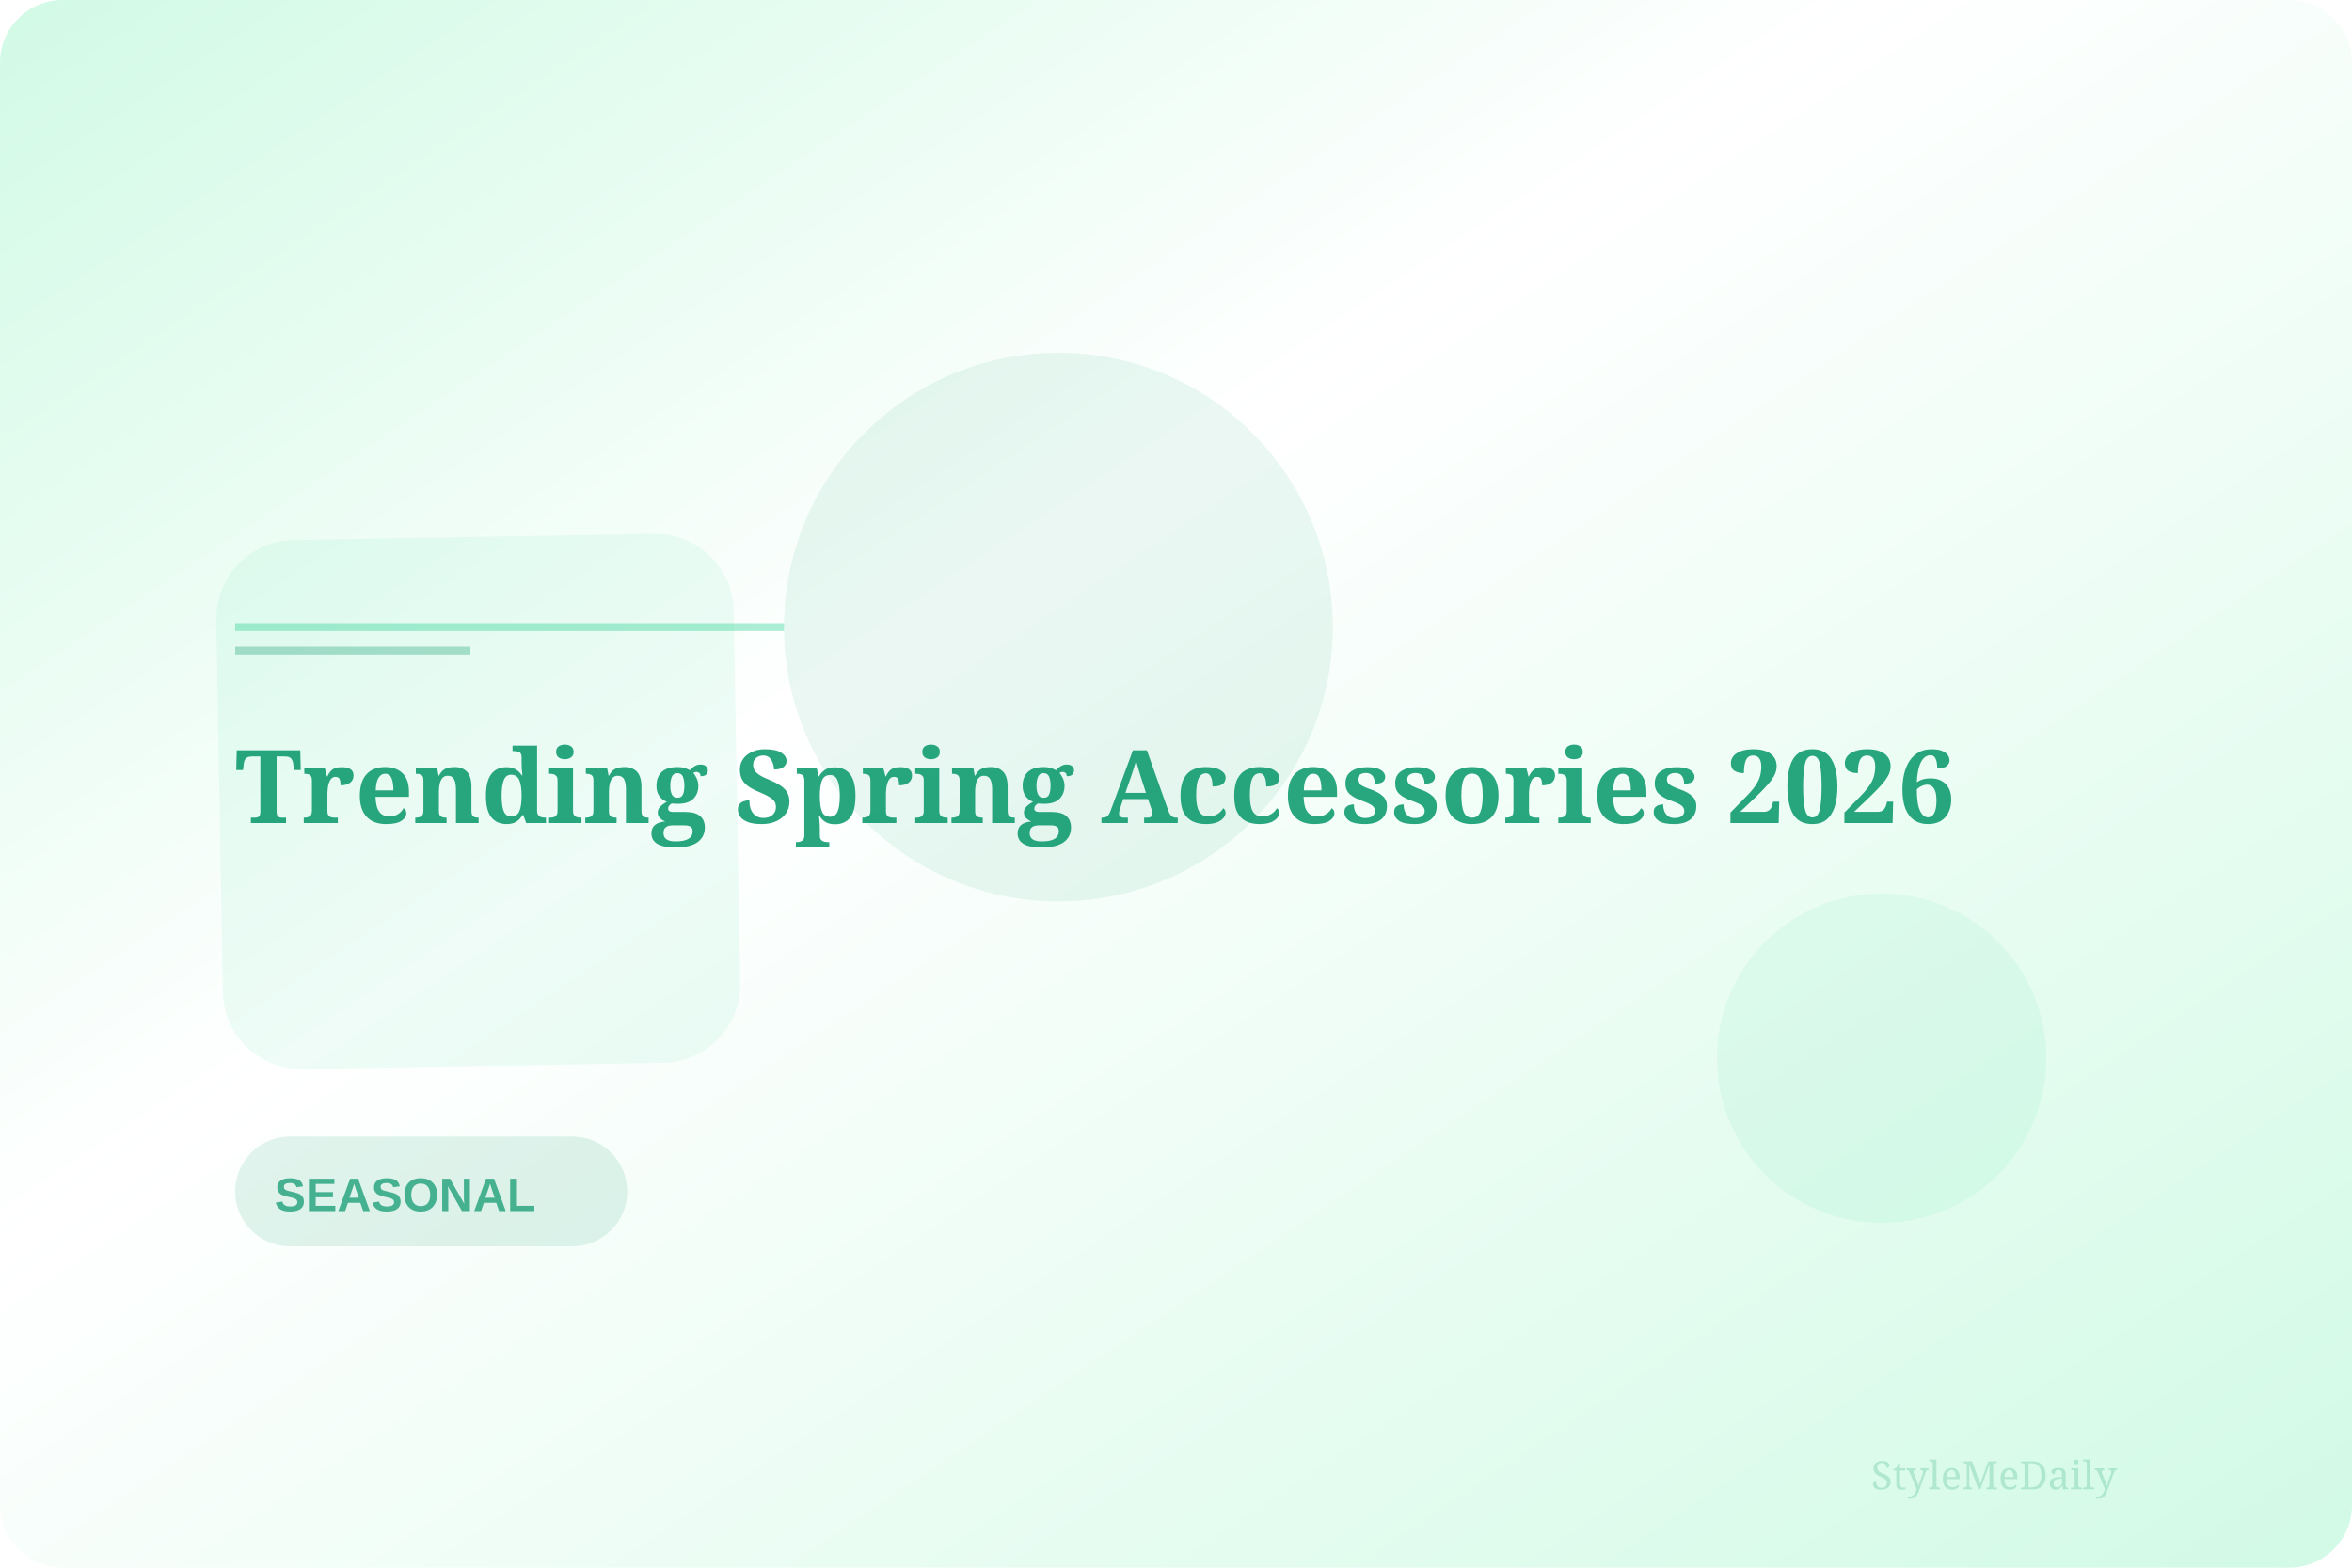
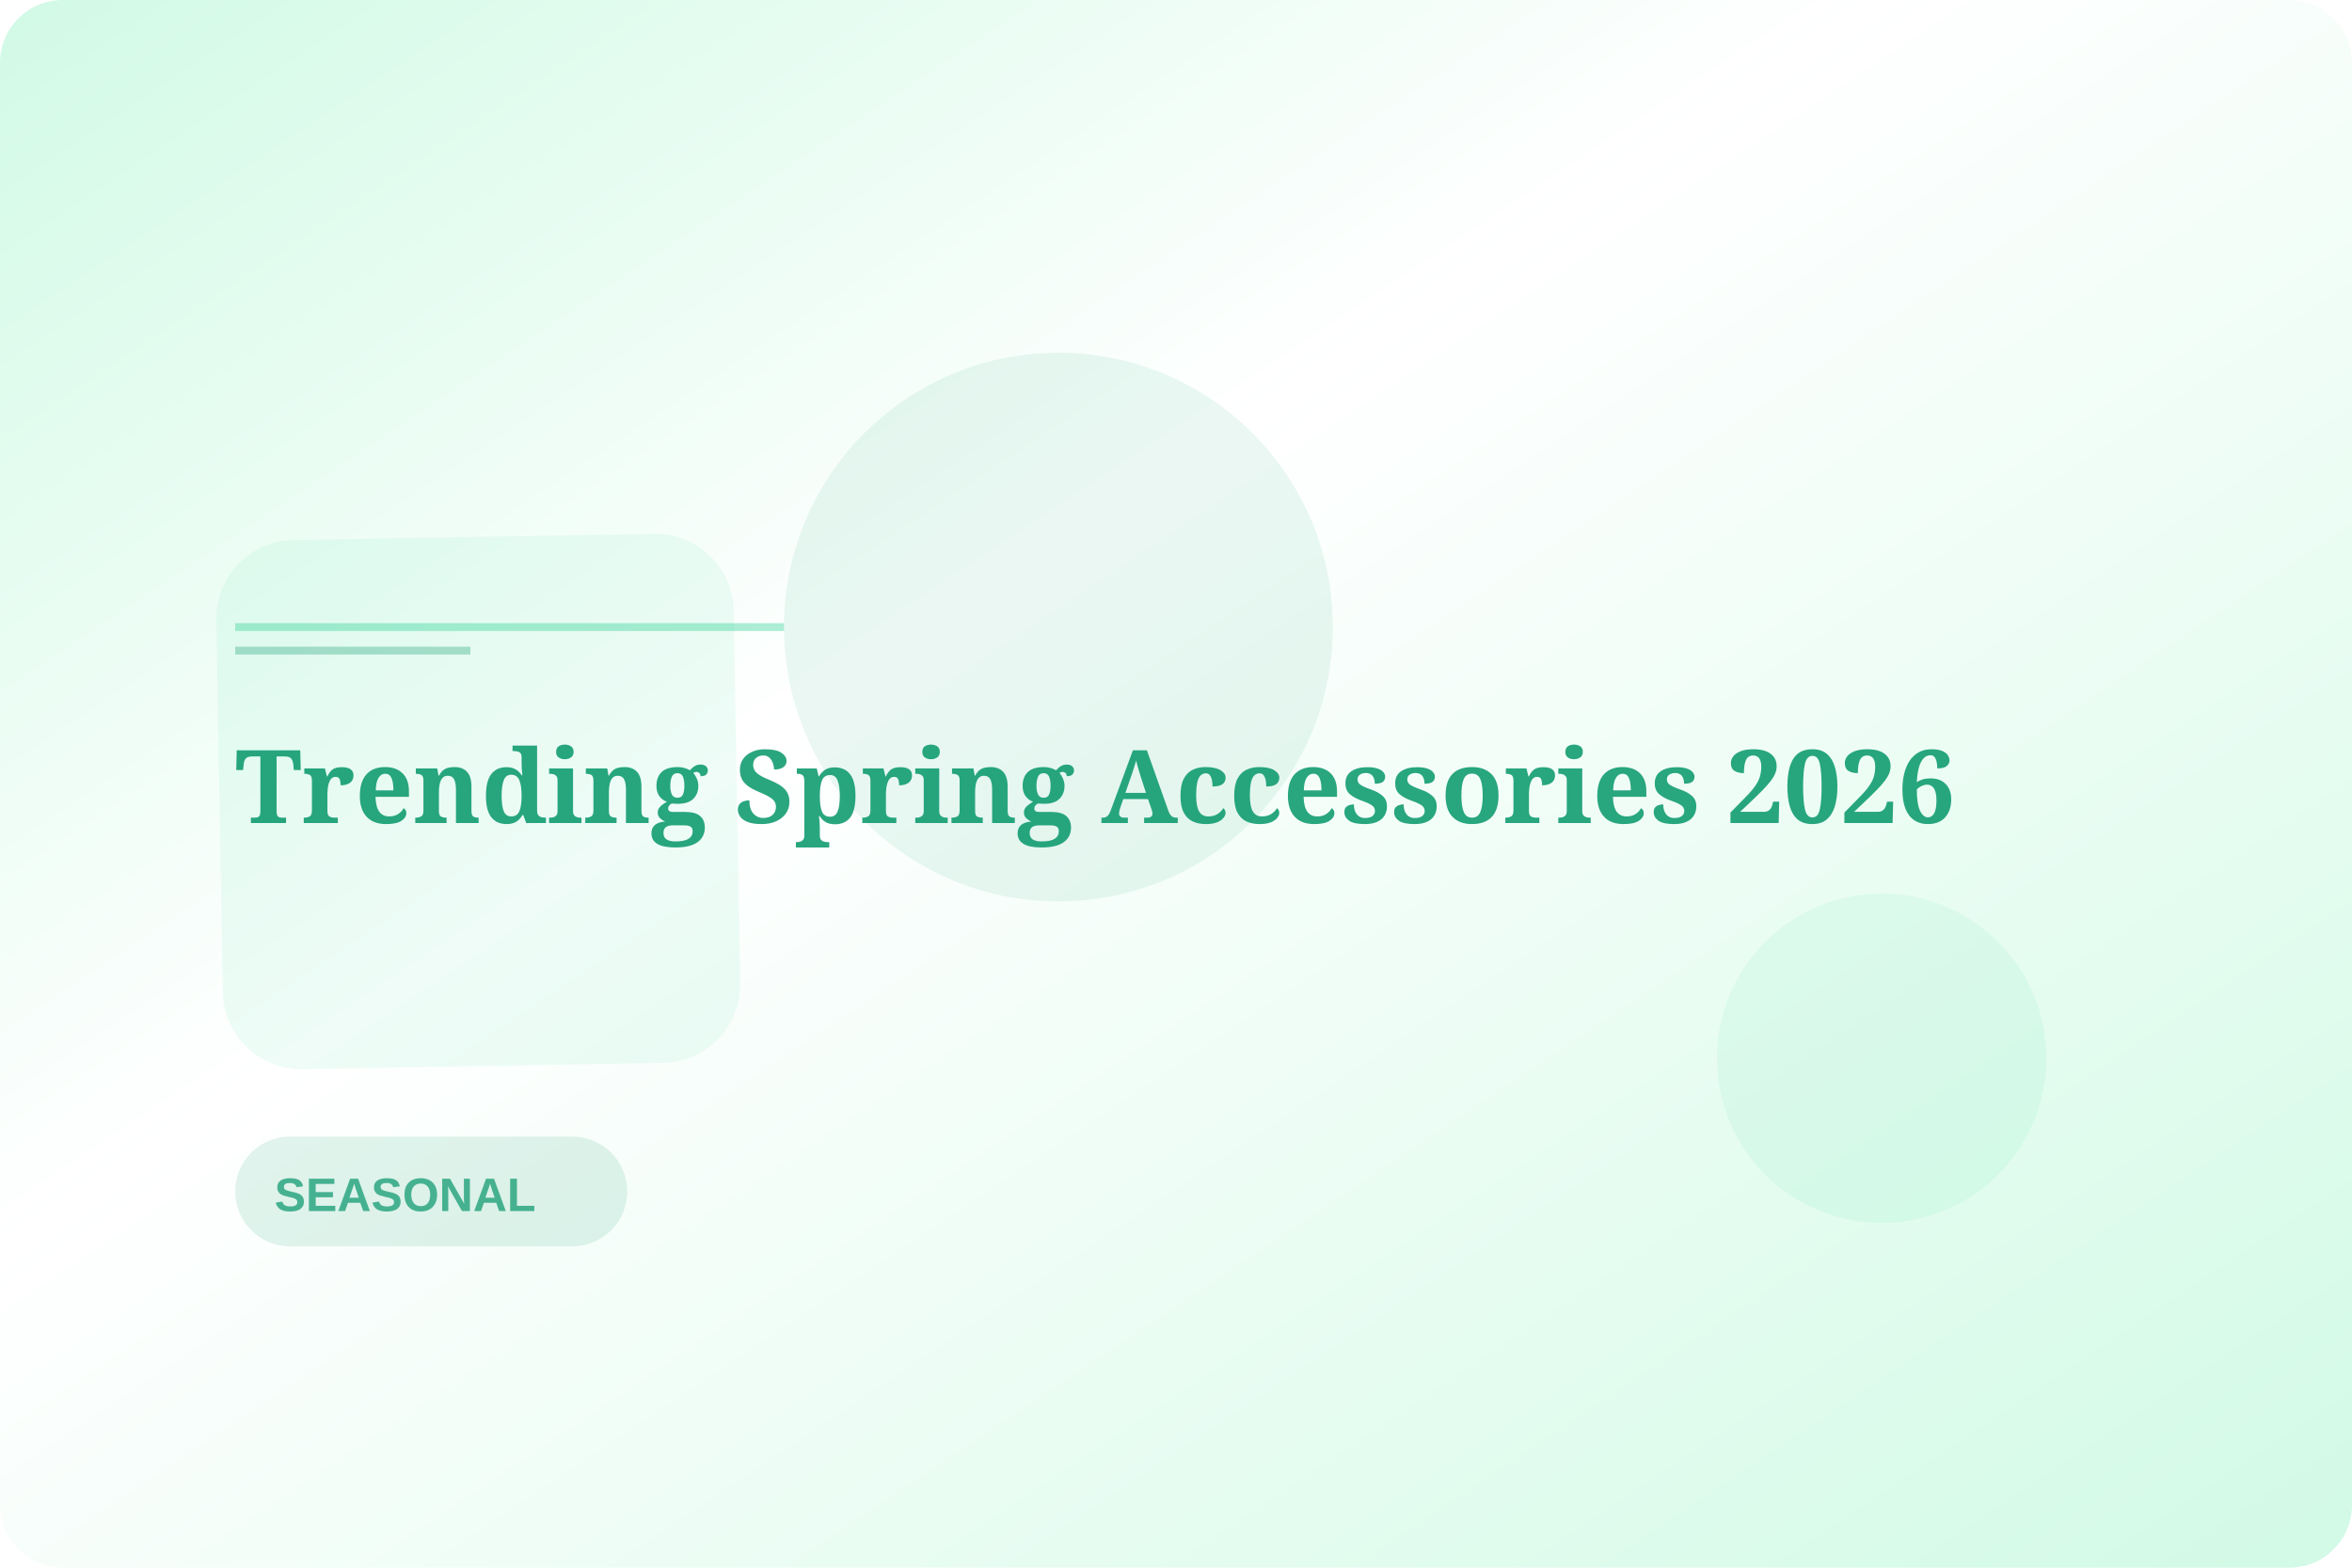
<svg xmlns="http://www.w3.org/2000/svg" width="600" height="400" viewBox="0 0 600 400">
  <defs>
    <linearGradient id="gbg-6170" x1="0%" y1="0%" x2="100%" y2="100%">
      <stop offset="0%" stop-color="#D1FAE5" />
      <stop offset="40%" stop-color="white" />
      <stop offset="100%" stop-color="#D1FAE5" />
    </linearGradient>
    <linearGradient id="gaccent-6170" x1="0%" y1="0%" x2="100%" y2="100%">
      <stop offset="0%" stop-color="#059669" stop-opacity="0.15" />
      <stop offset="100%" stop-color="#34D399" stop-opacity="0.1" />
    </linearGradient>
  </defs>
  <rect width="600" height="400" fill="url(#gbg-6170)" rx="16" />
  <g opacity="0.08">
    <circle cx="270" cy="160" r="70" fill="#059669" />
    <rect x="56" y="137" width="132" height="135" rx="20" fill="#34D399" transform="rotate(-1, 122, 204)" />
    <circle cx="480" cy="270" r="42.0" fill="#34D399" />
  </g>
  <line x1="60" y1="160" x2="200" y2="160" stroke="#34D399" stroke-width="2" opacity="0.4" />
  <line x1="60" y1="166" x2="120" y2="166" stroke="#059669" stroke-width="2" opacity="0.3" />
  <text x="60" y="210" font-family="Georgia, serif" font-size="26" font-weight="bold" fill="#059669" opacity="0.85">
    Trending Spring Accessories 2026
  </text>
  <text x="60" y="245" font-family="Georgia, serif" font-size="22" fill="#059669" opacity="0.6">
    
  </text>
  <rect x="60" y="290" width="100" height="28" rx="14" fill="#059669" opacity="0.12" />
  <text x="70" y="309" font-family="Arial, sans-serif" font-size="12" fill="#059669" opacity="0.7" font-weight="600" text-transform="uppercase">SEASONAL</text>
-   <text x="540" y="380" font-family="Georgia, serif" font-size="10" fill="#059669" opacity="0.2" text-anchor="end">StyleMeDaily</text>
</svg>
